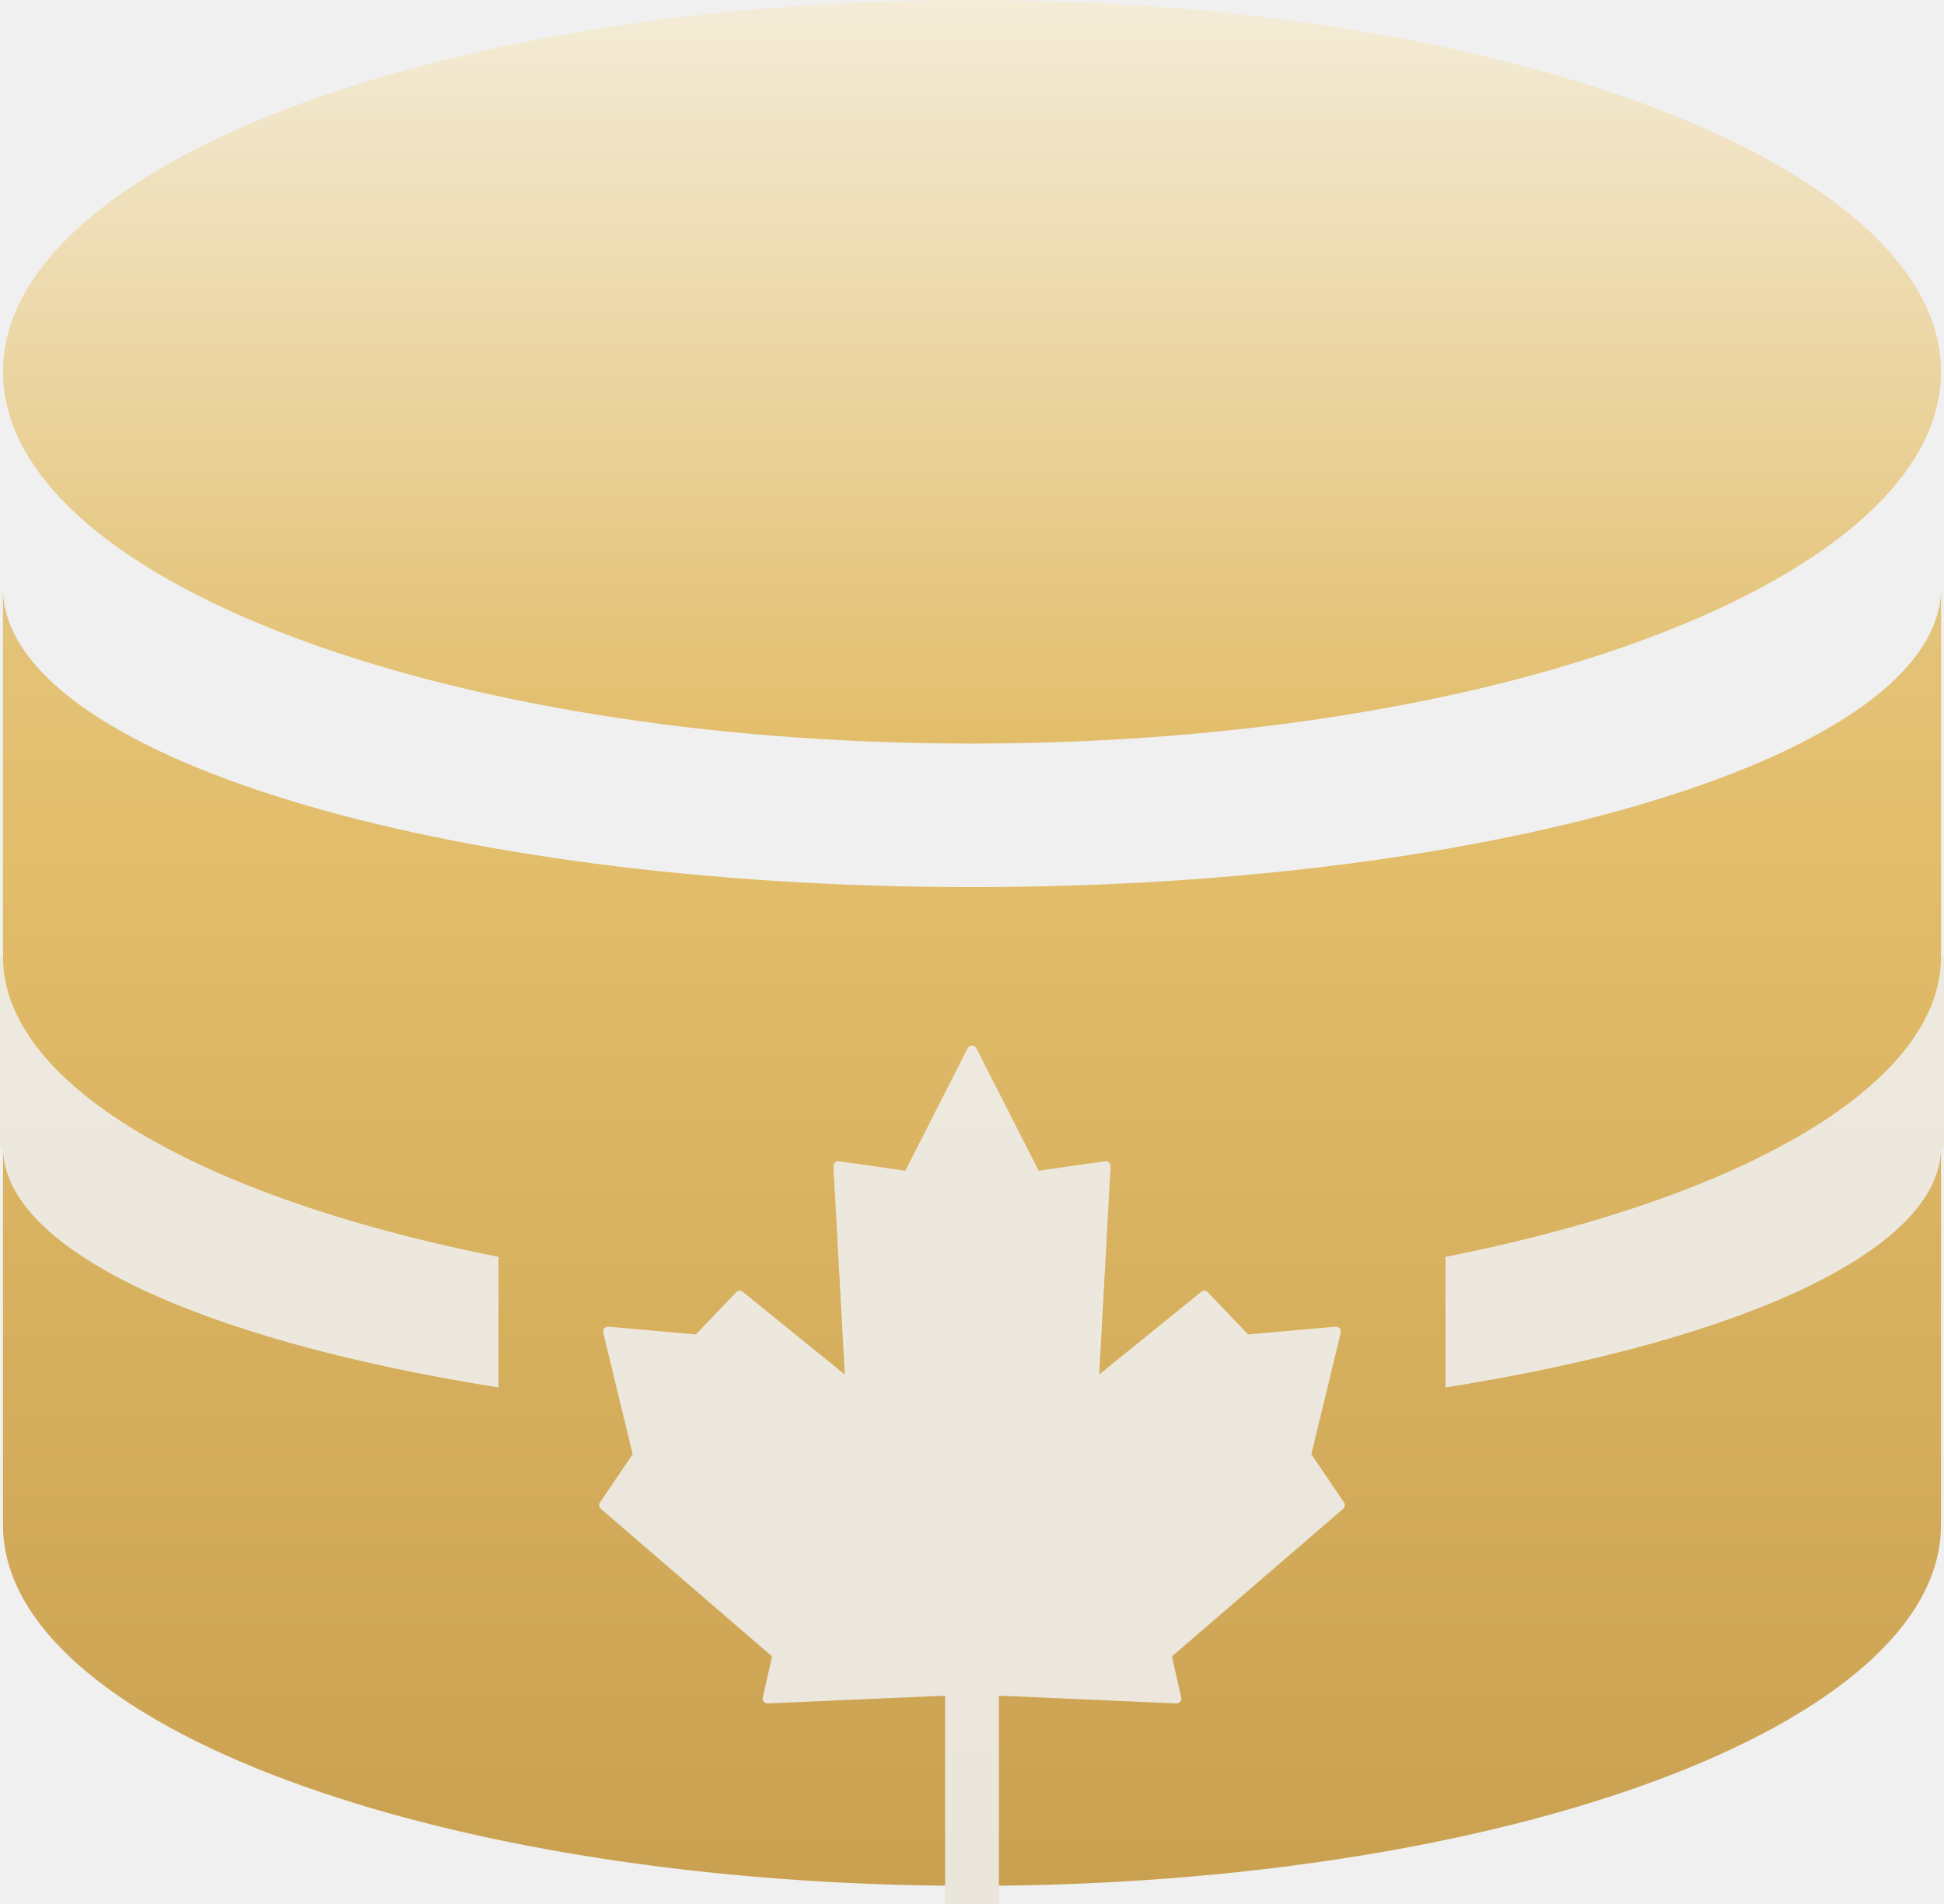
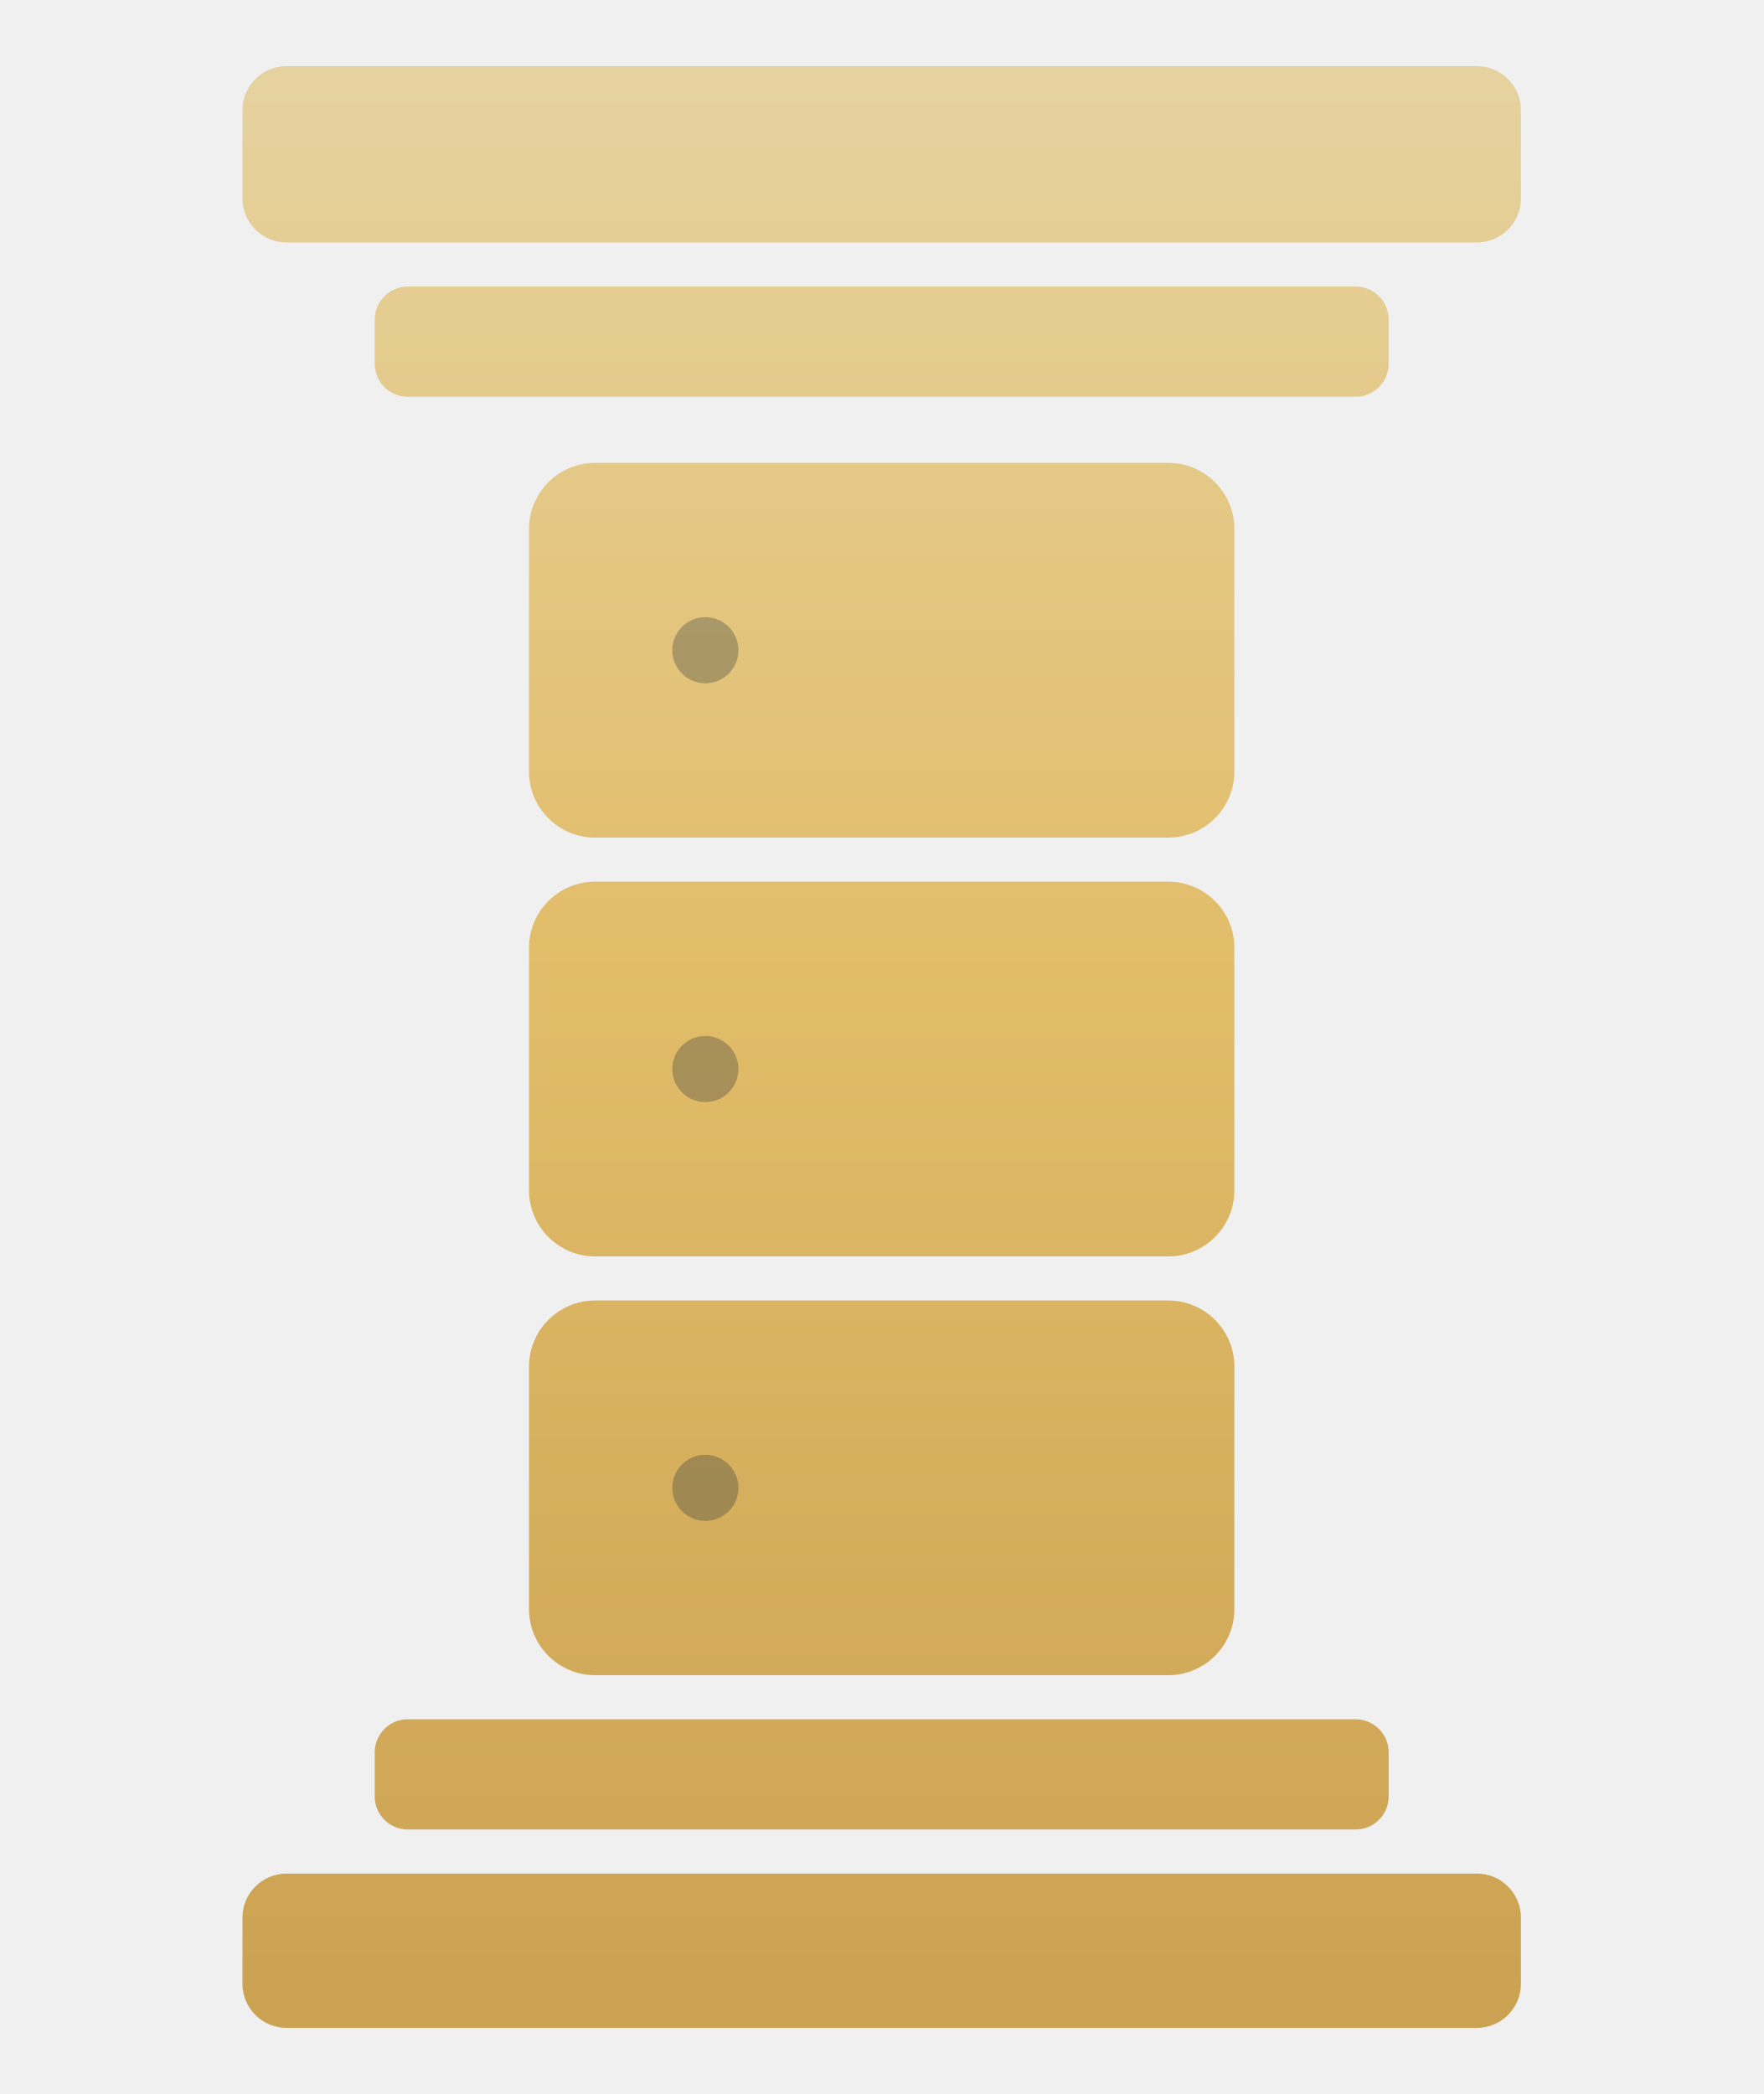
- <svg xmlns="http://www.w3.org/2000/svg" viewBox="0 0 195 191" width="195" height="191">
+ <svg xmlns="http://www.w3.org/2000/svg" viewBox="0 0 160 190" width="160" height="190" role="img" aria-label="LawDB">
  <defs>
-     <linearGradient id="g" gradientUnits="userSpaceOnUse" x1="0" y1="0" x2="0" y2="190">
+     <linearGradient id="gold" gradientUnits="userSpaceOnUse" x1="0" y1="0" x2="0" y2="190">
      <stop offset="0" stop-color="#e6d4a4" />
      <stop offset=".45" stop-color="#e2bd6a" />
      <stop offset="1" stop-color="#c9a050" />
    </linearGradient>
-     <linearGradient id="d" gradientUnits="userSpaceOnUse" x1="0" y1="0" x2="0" y2="75">
-       <stop offset="0" stop-color="#f4ecd8" />
-       <stop offset="1" stop-color="#e2bd6a" />
-     </linearGradient>
-     <mask id="m" maskUnits="userSpaceOnUse" x="-5" y="-5" width="205" height="201">
-       <path fill="#fff" d="M0.3 59A97.2 30 0 0 0 194.7 59V153A97.2 36.2 0 0 1 0.3 153Z" />
-       <path fill="#142434" d="M-2 96H0.3A97.2 34.5 0 0 0 50 126.1V139.2A97.2 27.6 0 0 1 0.3 115.1H-2Z" />
-       <path fill="#142434" d="M197 96H194.7A97.2 34.5 0 0 1 145 126.1V139.2A97.2 27.6 0 0 0 194.7 115.1H197Z" />
-       <polygon fill="#142434" stroke="#142434" stroke-width="1" stroke-linejoin="round" points="97.50,105.40 103.90,118.00 110.90,117.00 109.70,139.00 120.80,130.00 125.00,134.40 134.00,133.60 131.00,146.00 134.40,151.00 117.00,166.00 118.00,170.40 99.70,169.60 99.70,192.00 95.30,192.00 95.30,169.60 77.00,170.40 78.00,166.00 60.60,151.00 64.00,146.00 61.00,133.60 70.00,134.40 74.20,130.00 85.30,139.00 84.10,117.00 91.10,118.00" />
-     </mask>
  </defs>
-   <ellipse cx="97.5" cy="37.3" rx="97.2" ry="37.3" fill="url(#d)" />
-   <rect x="-5" y="-5" width="205" height="201" fill="url(#g)" mask="url(#m)" />
+   <rect x="22" y="6" width="116" height="16" rx="4" fill="url(#gold)" />
+   <rect x="34" y="26" width="92" height="10" rx="3" fill="url(#gold)" />
+   <rect x="48" y="42" width="64" height="34" rx="6" fill="url(#gold)" />
+   <rect x="48" y="80" width="64" height="34" rx="6" fill="url(#gold)" />
+   <rect x="48" y="118" width="64" height="34" rx="6" fill="url(#gold)" />
+   <rect x="34" y="156" width="92" height="10" rx="3" fill="url(#gold)" />
+   <rect x="22" y="170" width="116" height="14" rx="4" fill="url(#gold)" />
+   <g fill="#142434" fill-opacity=".28">
+     <circle cx="64" cy="59" r="3" />
+     <circle cx="64" cy="97" r="3" />
+     <circle cx="64" cy="135" r="3" />
+   </g>
</svg>
